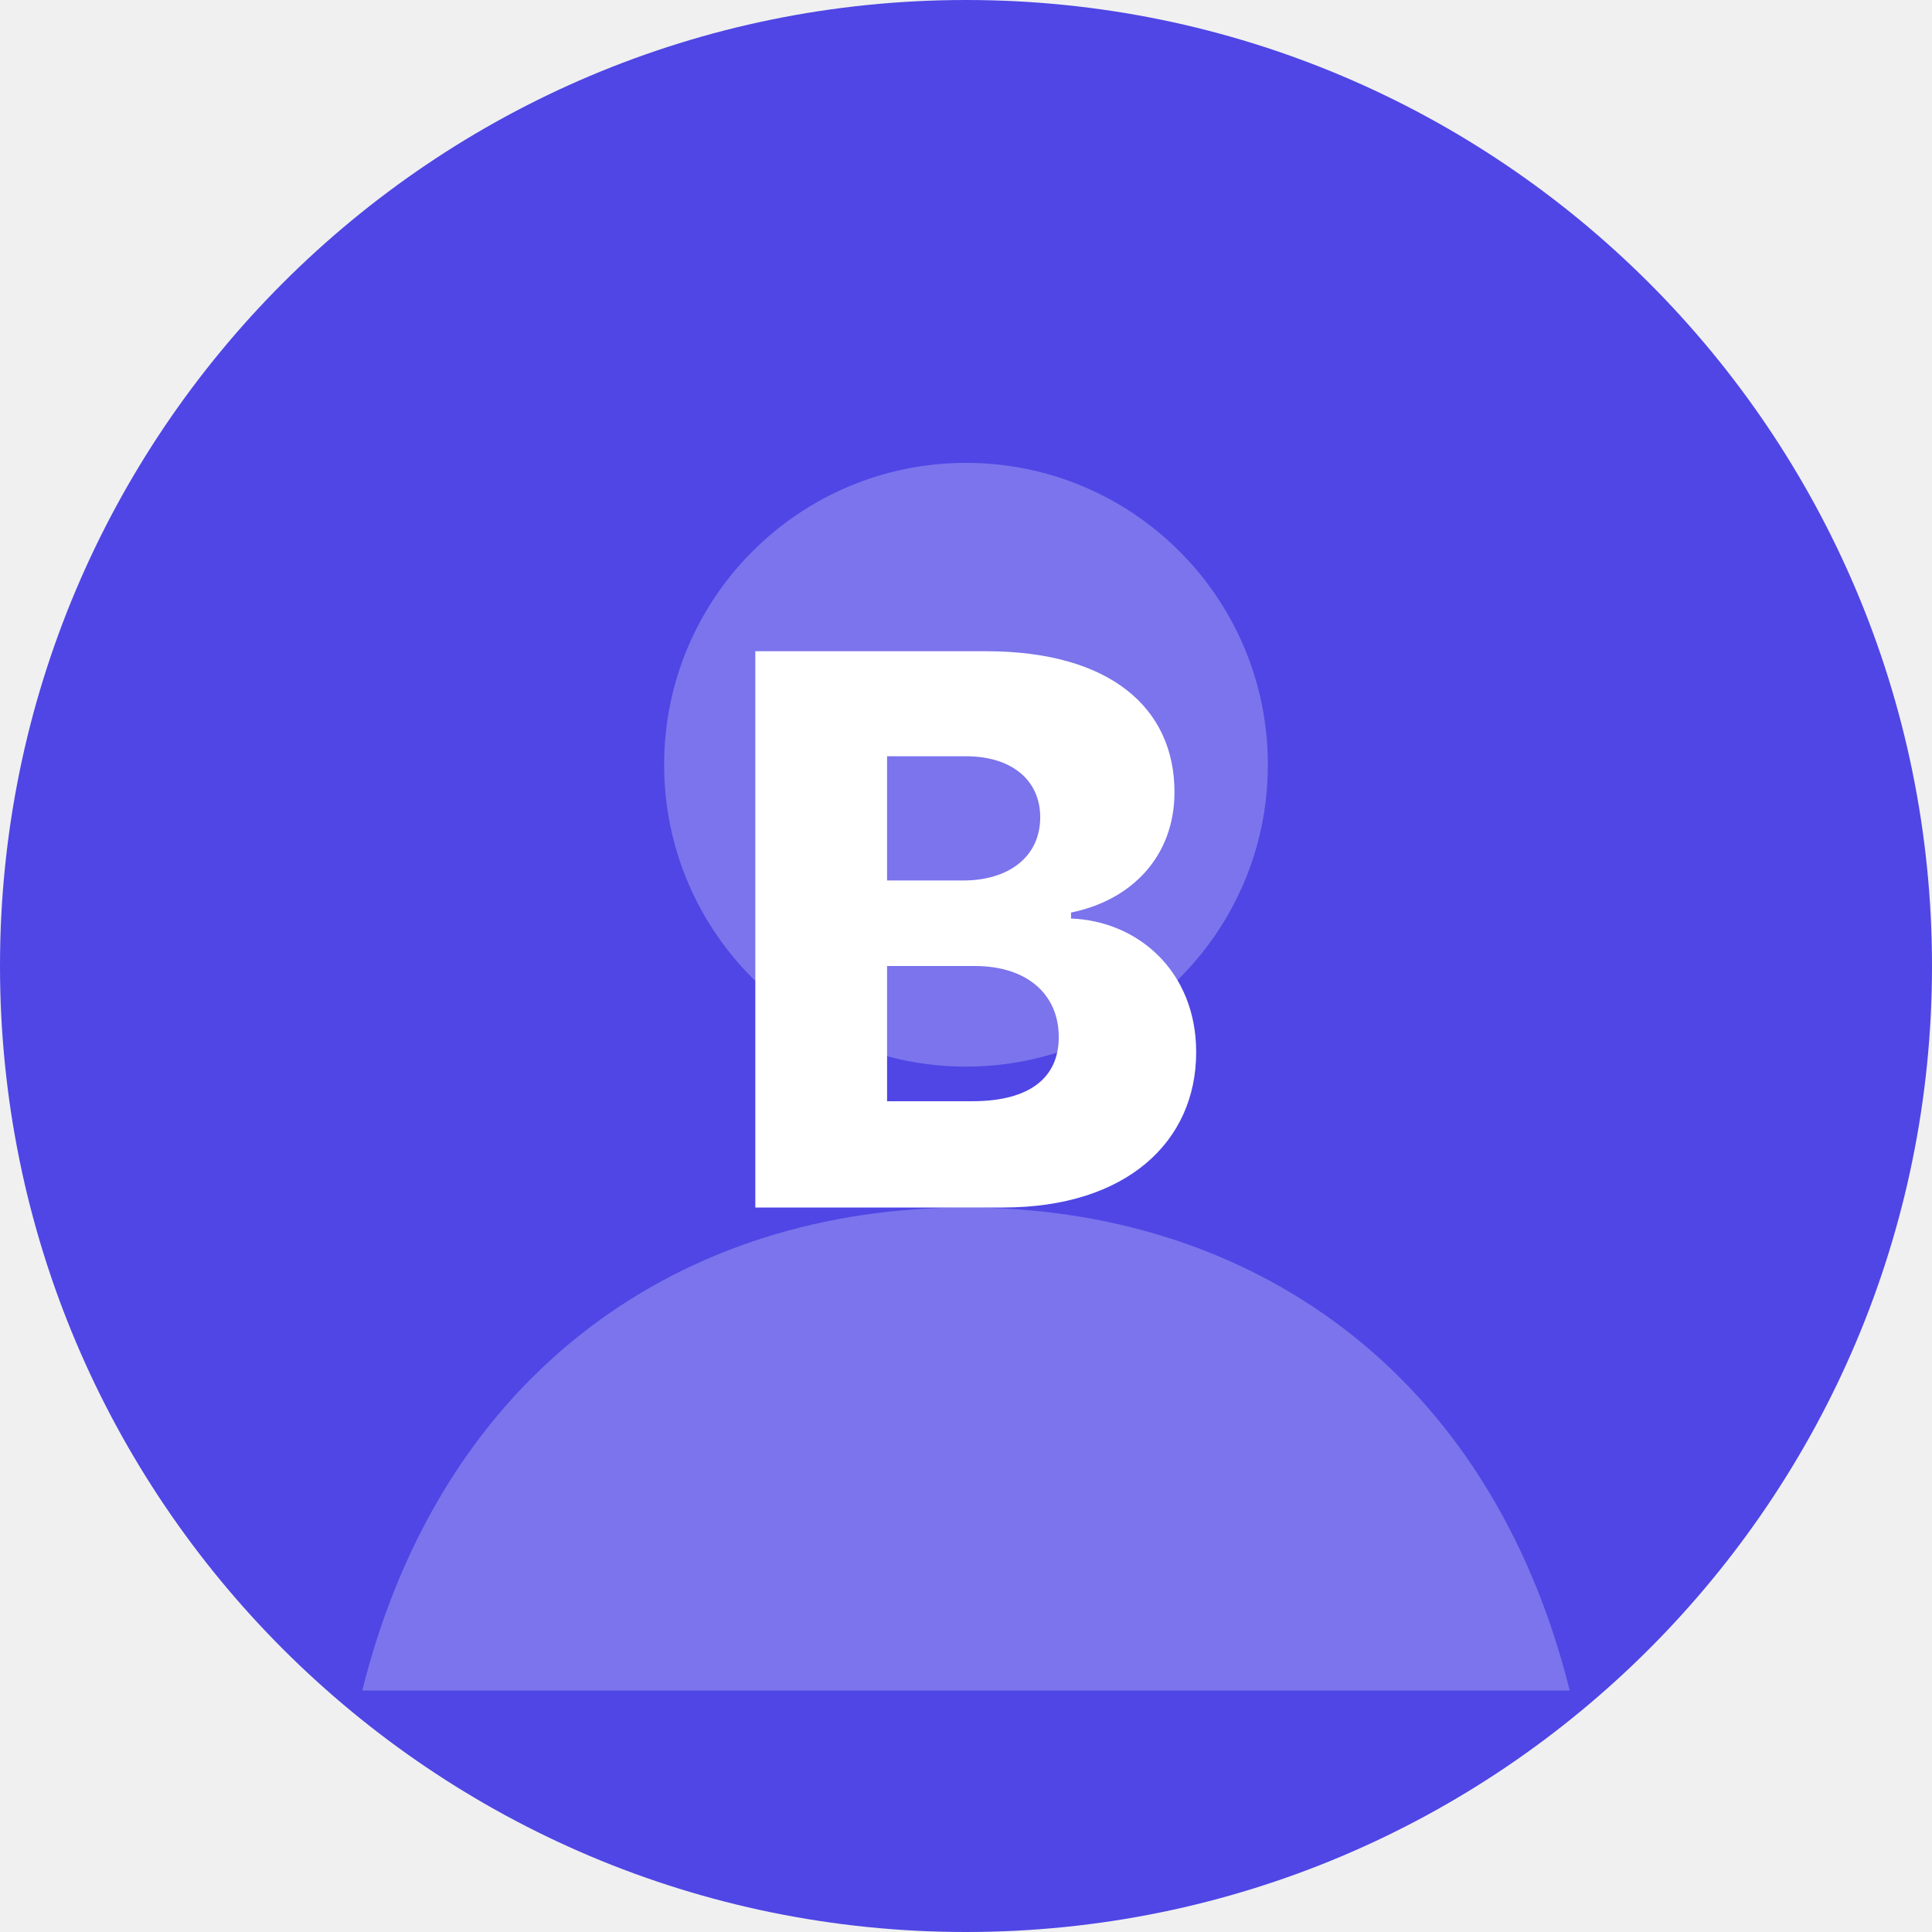
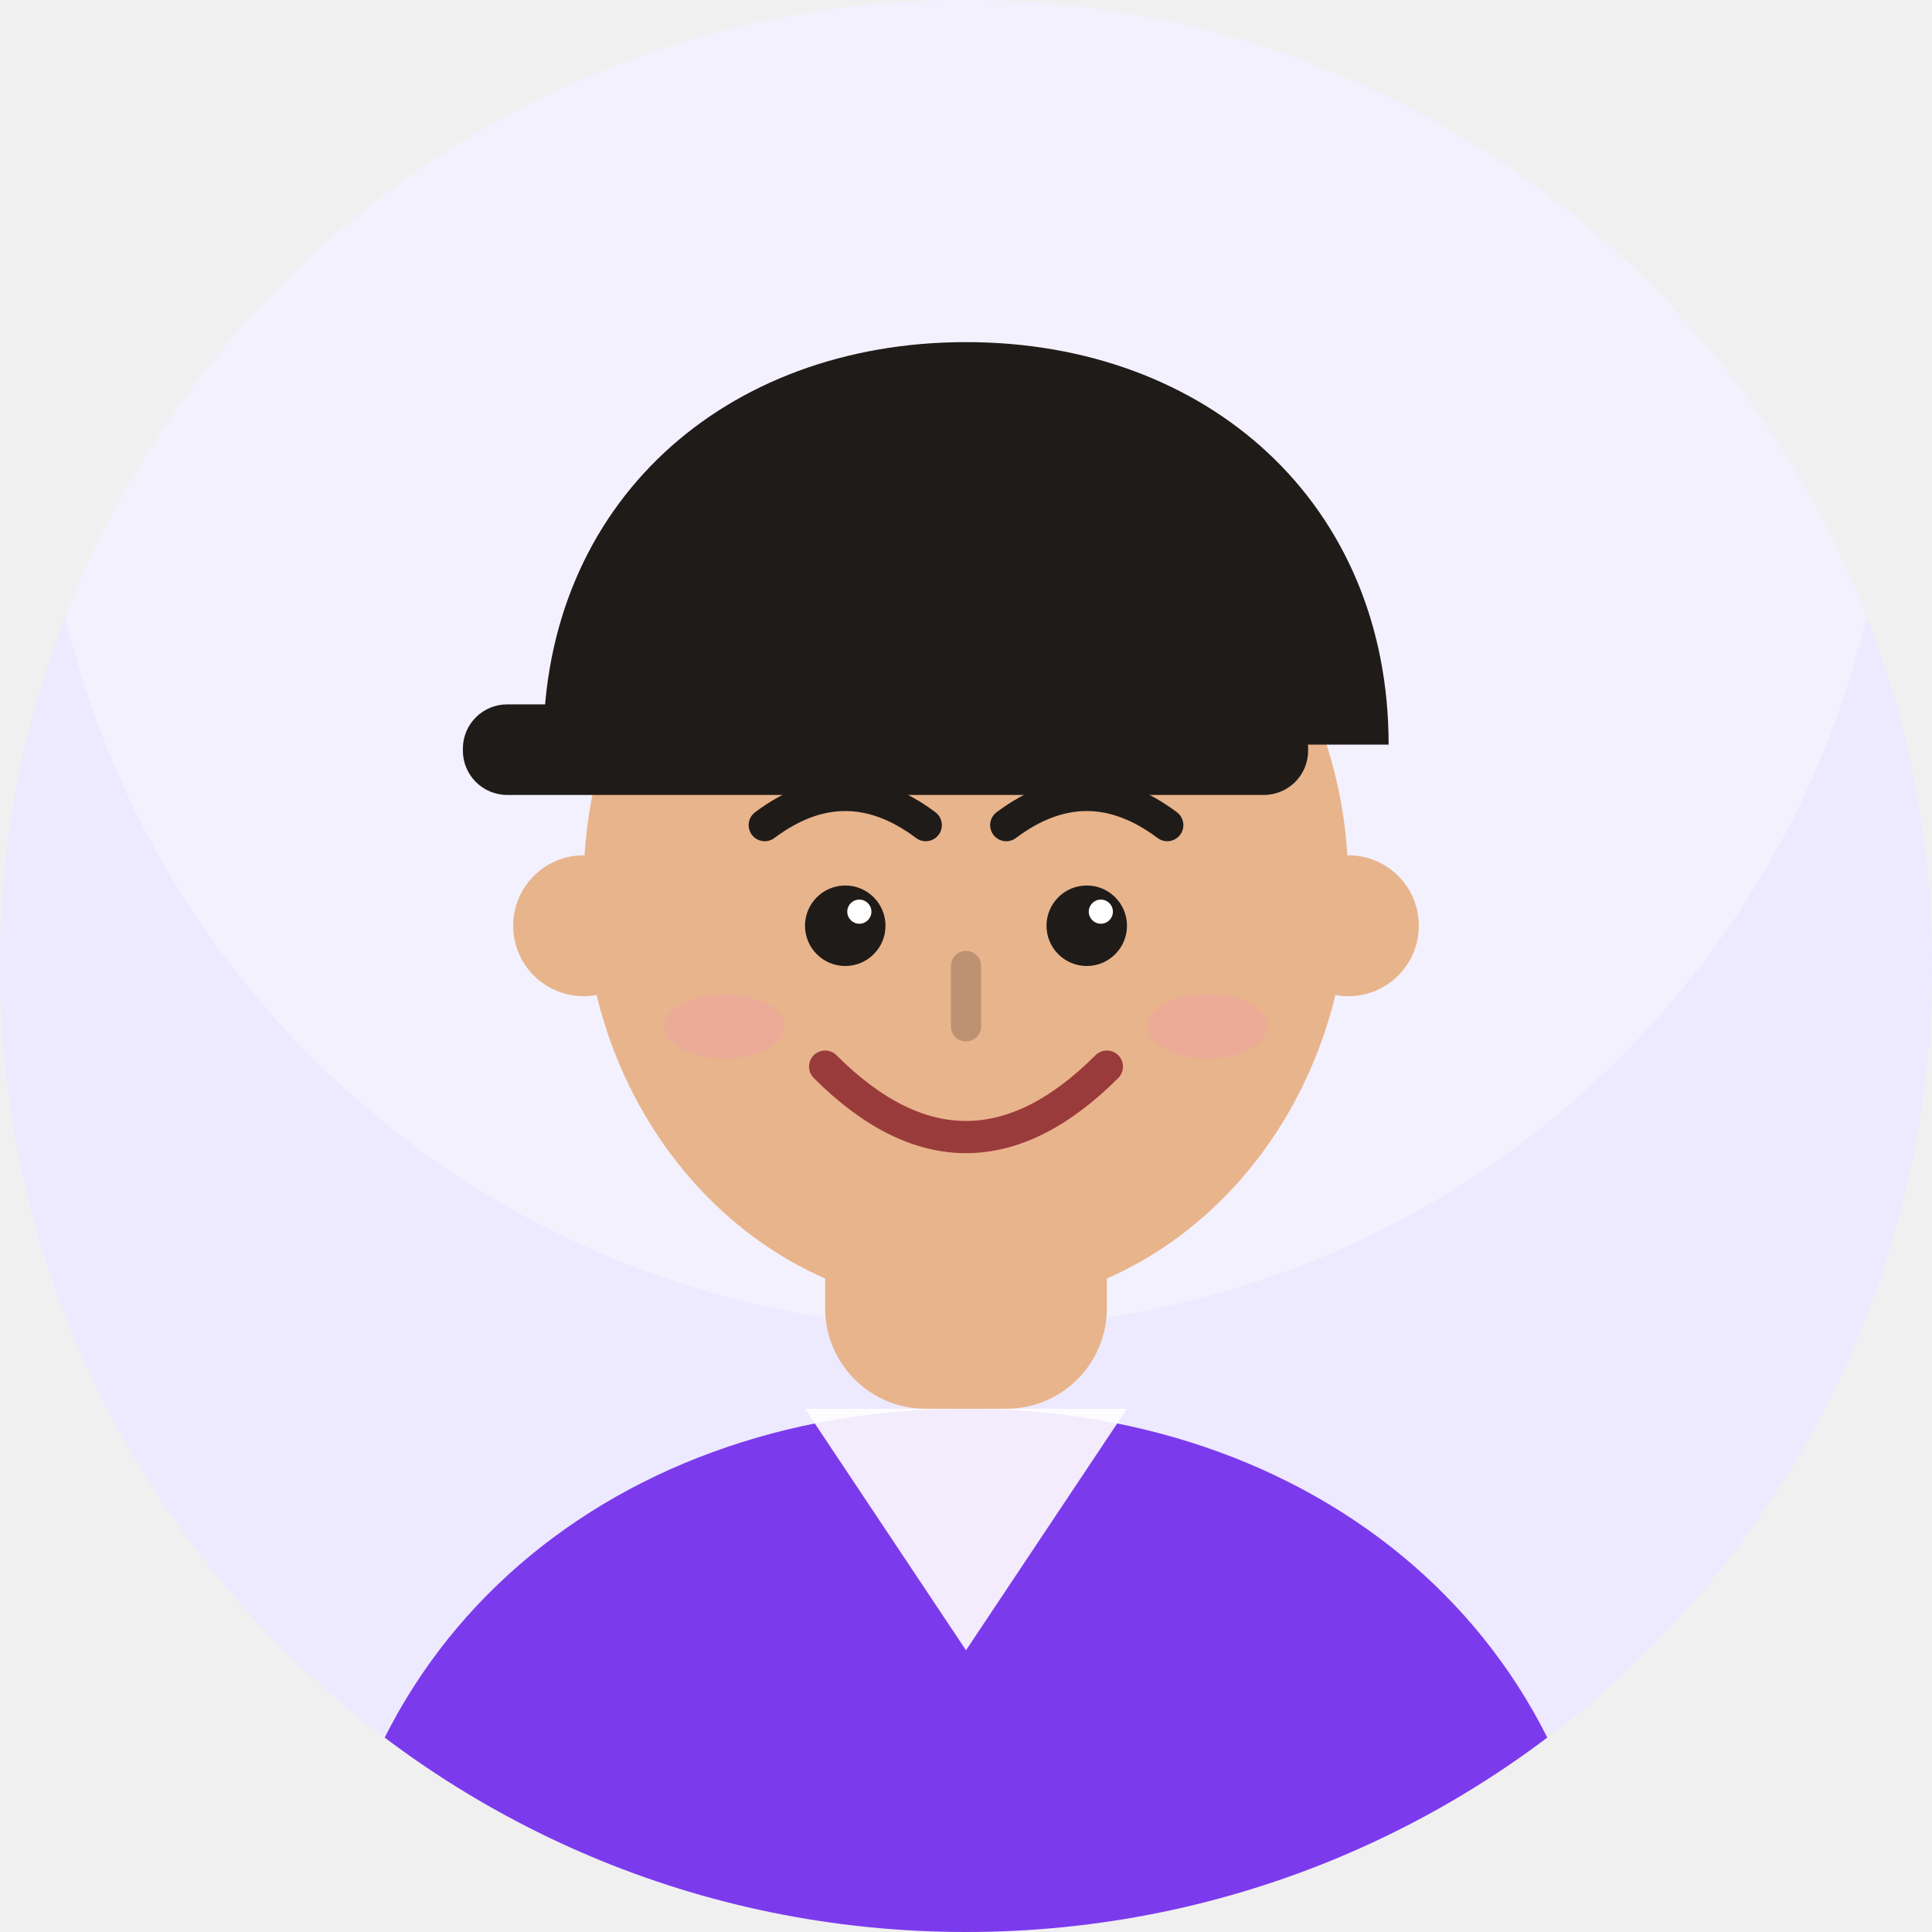
<svg xmlns="http://www.w3.org/2000/svg" viewBox="0 0 96 96" width="96" height="96">
-   <circle cx="48" cy="48" r="48" fill="#4F46E5" />
-   <circle cx="48" cy="38" r="15" fill="#fff" opacity=".25" />
-   <path d="M18 84c4-16 16-24 30-24s26 8 30 24" fill="#fff" opacity=".25" />
-   <text x="48" y="60" text-anchor="middle" font-family="Inter,Arial,sans-serif" font-size="38" font-weight="800" fill="#fff">B</text>
+   <defs>
+     <clipPath id="c">
+       <circle cx="48" cy="48" r="48" />
+     </clipPath>
+   </defs>
+   <g clip-path="url(#c)">
+     <rect width="96" height="96" fill="#EDE9FE" />
+     <circle cx="48" cy="20" r="46" fill="#fff" opacity=".35" />
+     <path d="M16 100c0-18 14-30 32-30s32 12 32 30z" fill="#7C3AED" />
+     <path d="M40 70h16l-8 12z" fill="#fff" opacity=".9" />
+     <rect x="41" y="56" width="14" height="14" rx="5" fill="#E8B48C" />
+     <ellipse cx="48" cy="44" rx="19" ry="21" fill="#E8B48C" />
+     <circle cx="29" cy="46" r="3.5" fill="#E8B48C" />
+     <circle cx="67" cy="46" r="3.5" fill="#E8B48C" />
+     <path d="M27 37c0-12 9-20 21-20s21 8 21 20H27z" fill="#1F1B18" />
+     <rect x="23" y="35" width="42" height="4.5" rx="2.2" fill="#1F1B18" />
+     <path d="M38 41q4-3 8 0M50 41q4-3 8 0" stroke="#1F1B18" stroke-width="1.6" fill="none" stroke-linecap="round" />
+     <circle cx="42" cy="46" r="2" fill="#1F1B18" />
+     <circle cx="54" cy="46" r="2" fill="#1F1B18" />
+     <circle cx="42.7" cy="45.3" r=".6" fill="#fff" />
+     <circle cx="54.7" cy="45.3" r=".6" fill="#fff" />
+     <path d="M48 48v3" stroke="#00000030" stroke-width="1.5" stroke-linecap="round" />
+     <path d="M41 53q7 7 14 0" stroke="#9A3B3B" stroke-width="1.6" fill="none" stroke-linecap="round" />
+     <ellipse cx="36" cy="51" rx="3" ry="1.6" fill="#F0A1A1" opacity=".5" />
+     <ellipse cx="60" cy="51" rx="3" ry="1.6" fill="#F0A1A1" opacity=".5" />
+   </g>
</svg>
